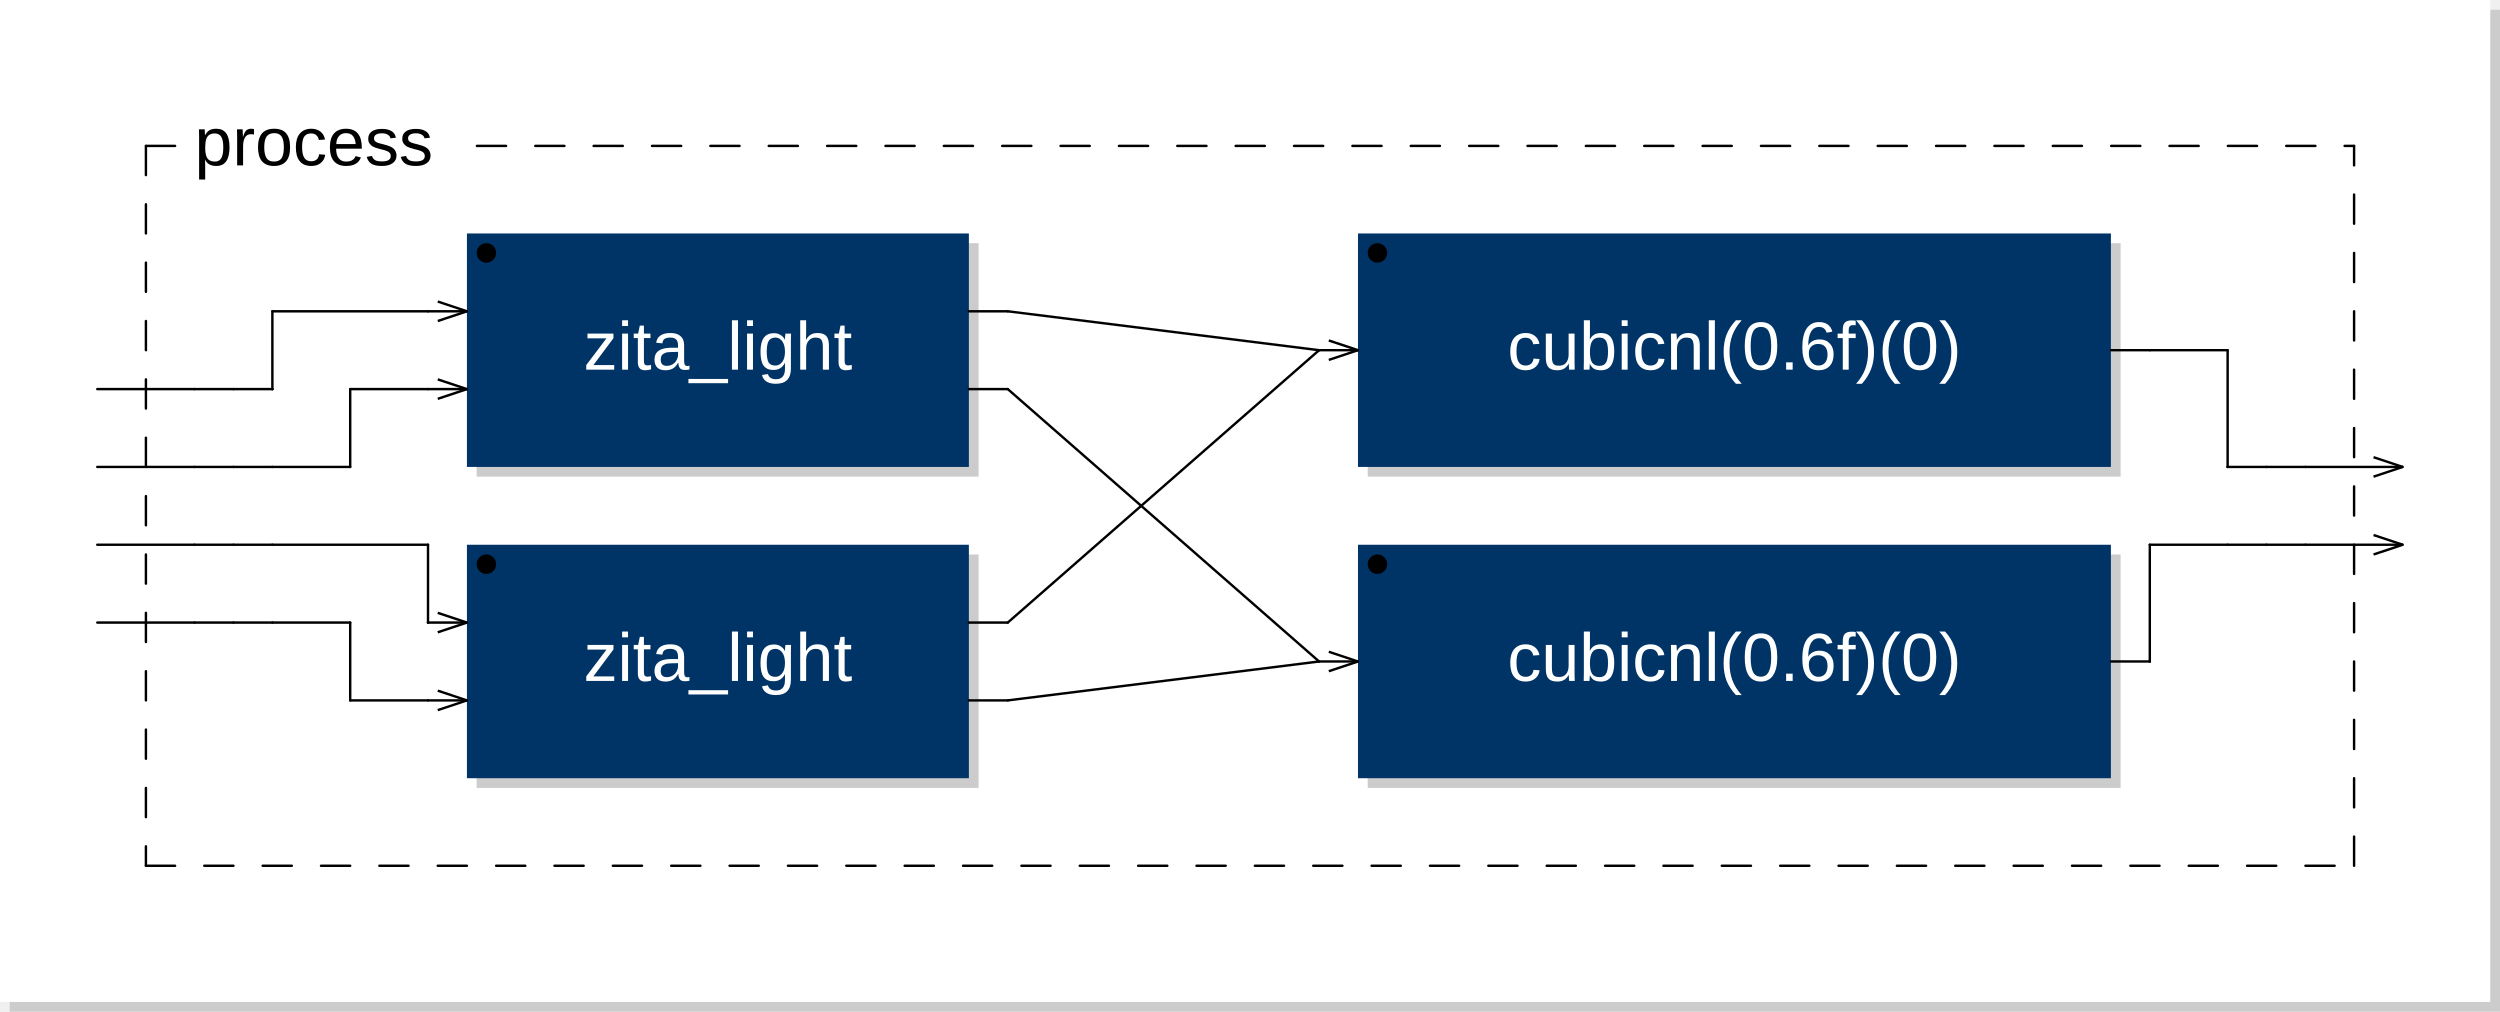
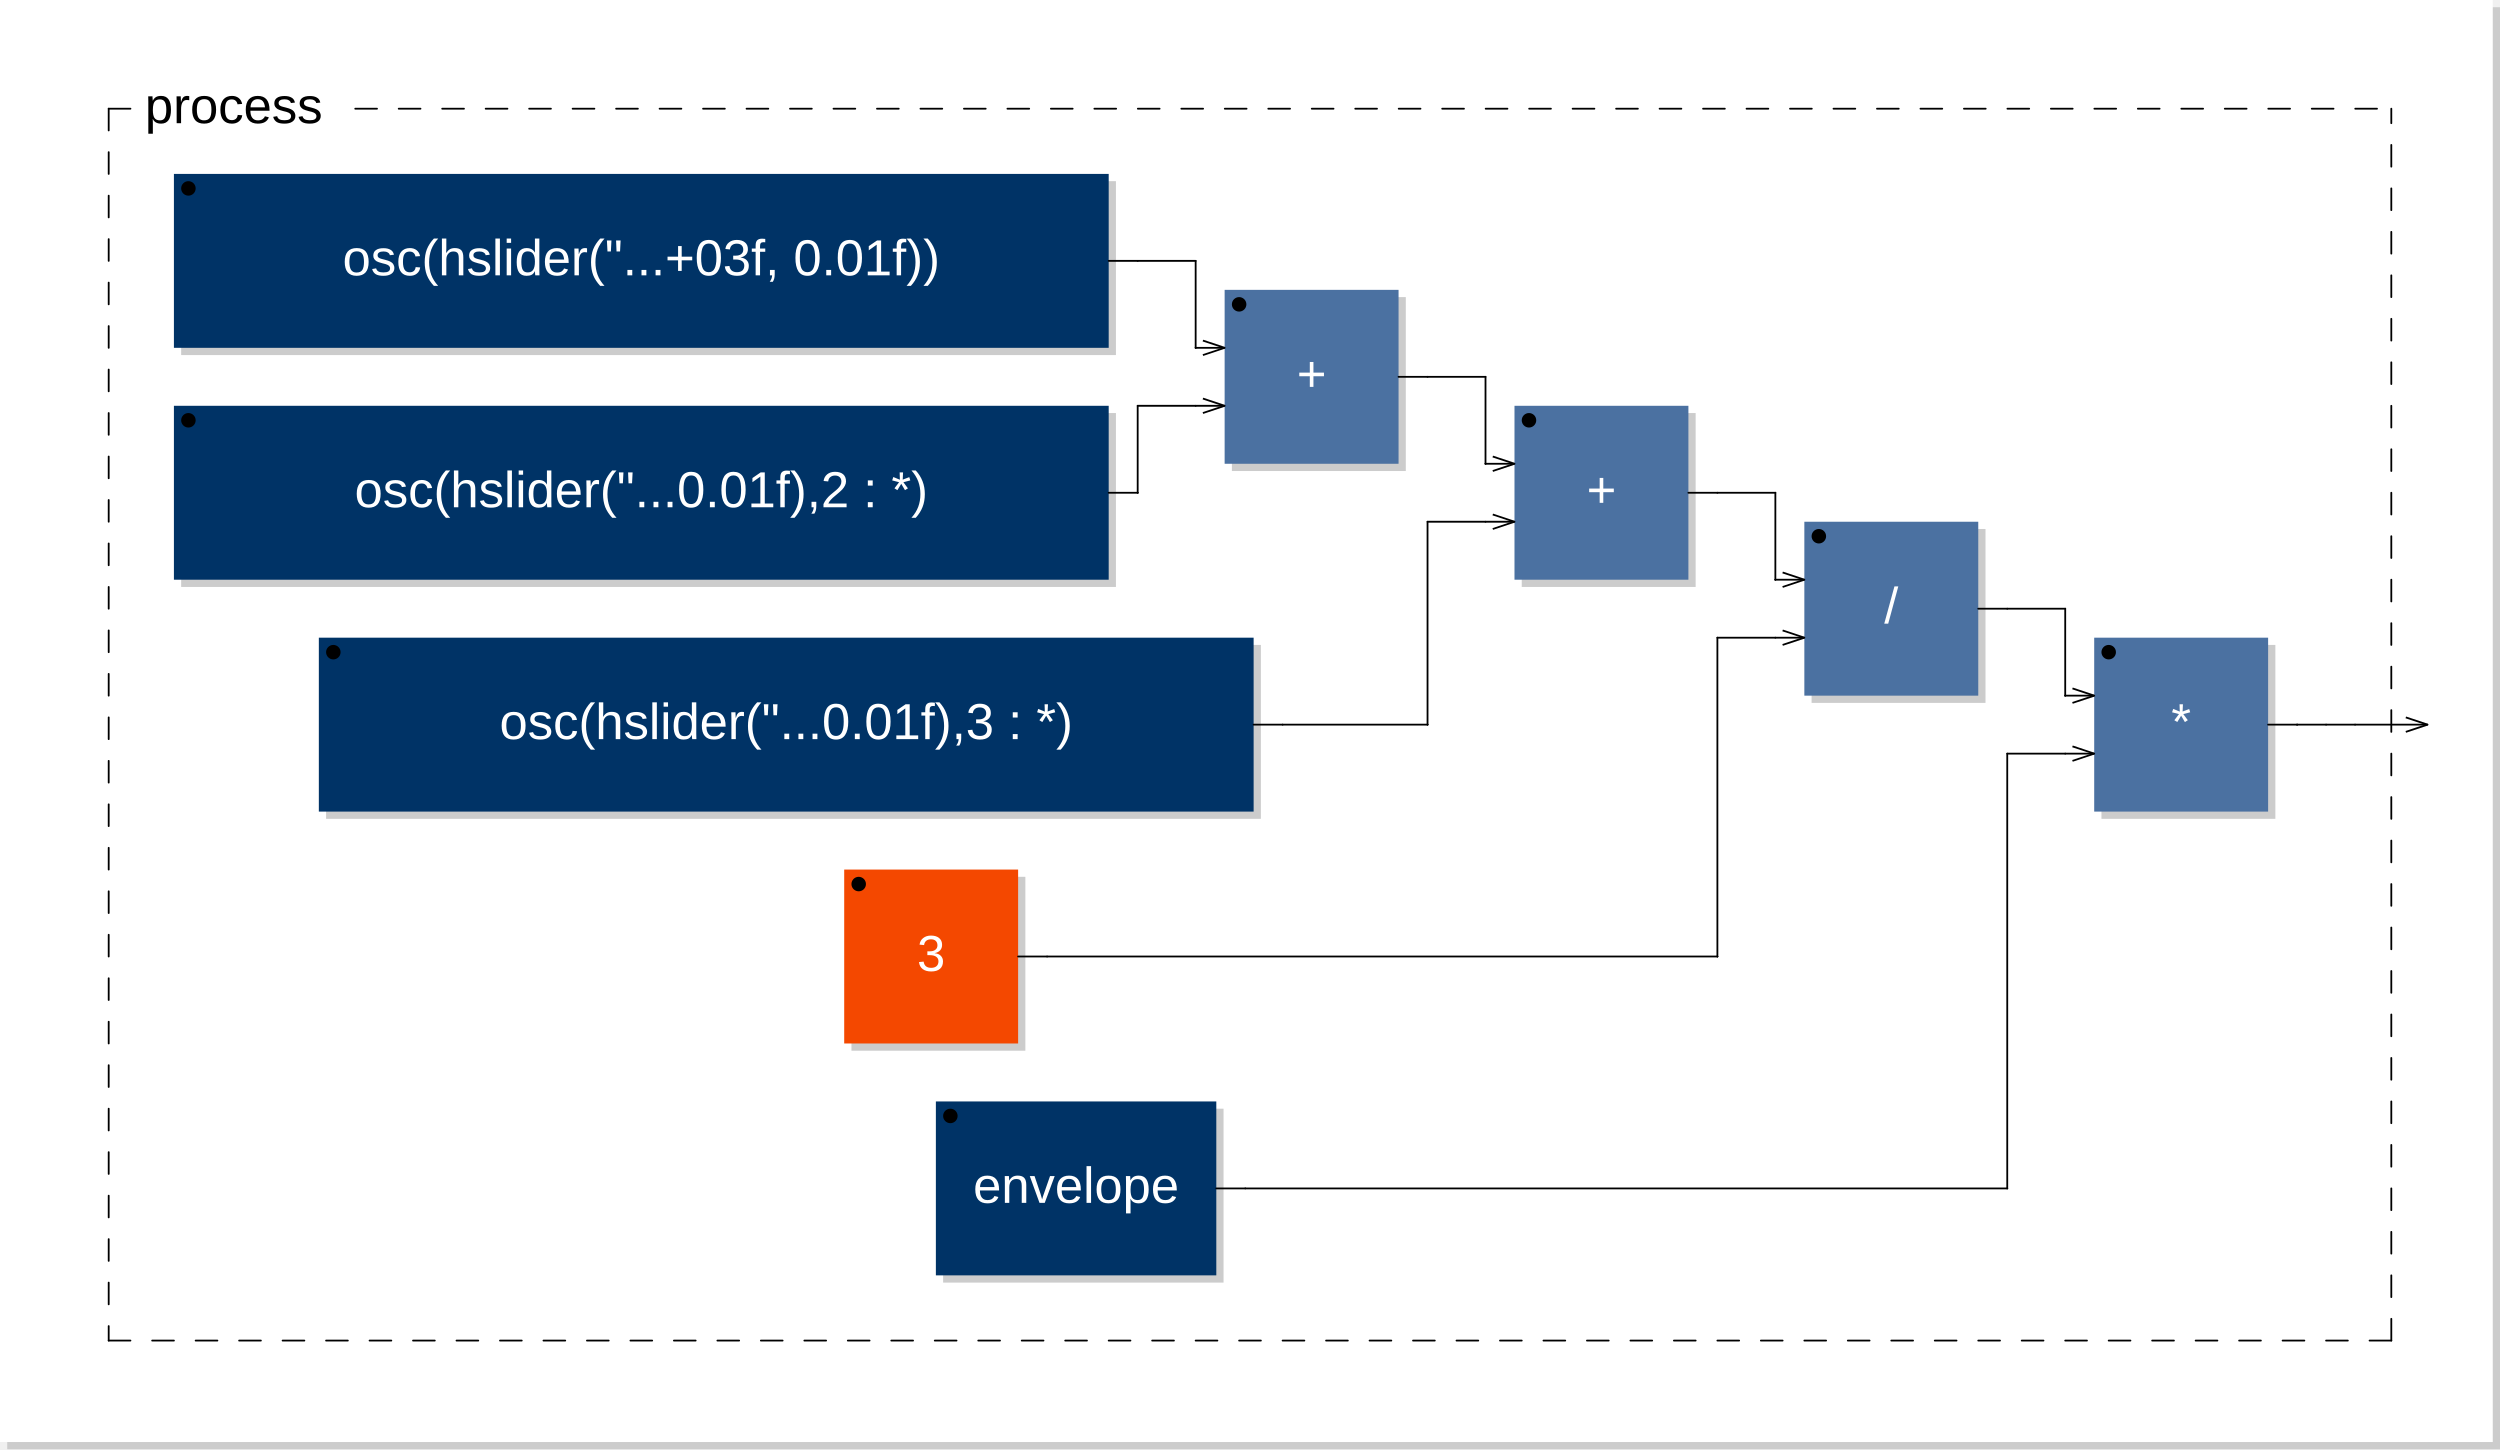
- <svg xmlns="http://www.w3.org/2000/svg" xmlns:xlink="http://www.w3.org/1999/xlink" viewBox="0 0 257 104" width="128.5mm" height="52mm" version="1.1">
-   <rect x="1" y="1" width="256" height="103" rx="0" ry="0" style="stroke:none;fill:#cccccc;" />
-   <rect x="0" y="0" width="256" height="103" rx="0" ry="0" style="stroke:none;fill:#ffffff;" />
+ <svg xmlns="http://www.w3.org/2000/svg" xmlns:xlink="http://www.w3.org/1999/xlink" viewBox="0 0 345 200" width="172.5mm" height="100mm" version="1.1">
+   <rect x="1" y="1" width="344" height="199" rx="0" ry="0" style="stroke:none;fill:#cccccc;" />
+   <rect x="0" y="0" width="344" height="199" rx="0" ry="0" style="stroke:none;fill:#ffffff;" />
  <text x="10" y="7" font-family="Arial" font-size="7" />
-   <a xlink:href="zita-73865.svg">
-     <rect x="49" y="25" width="51.6" height="24" rx="0" ry="0" style="stroke:none;fill:#cccccc;" />
-     <rect x="48" y="24" width="51.6" height="24" rx="0" ry="0" style="stroke:none;fill:#003366;" />
+   <a xlink:href="osc-20066.svg">
+     <rect x="25" y="25" width="129" height="24" rx="0" ry="0" style="stroke:none;fill:#cccccc;" />
+     <rect x="24" y="24" width="129" height="24" rx="0" ry="0" style="stroke:none;fill:#003366;" />
  </a>
-   <a xlink:href="zita-73865.svg">
-     <text x="73.8" y="38" font-family="Arial" font-size="7" text-anchor="middle" fill="#FFFFFF">zita_light</text>
+   <a xlink:href="osc-20066.svg">
+     <text x="88.5" y="38" font-family="Arial" font-size="7" text-anchor="middle" fill="#FFFFFF">osc(hslider("...+03f, 0.01f))</text>
  </a>
-   <circle cx="50" cy="26" r="1" />
-   <line x1="45" y1="31" x2="48" y2="32" transform="rotate(0,48,32)" style="stroke: black; stroke-width:0.25;" />
-   <line x1="45" y1="33" x2="48" y2="32" transform="rotate(0,48,32)" style="stroke: black; stroke-width:0.25;" />
-   <line x1="45" y1="39" x2="48" y2="40" transform="rotate(0,48,40)" style="stroke: black; stroke-width:0.25;" />
-   <line x1="45" y1="41" x2="48" y2="40" transform="rotate(0,48,40)" style="stroke: black; stroke-width:0.25;" />
-   <a xlink:href="zita-73865.svg">
-     <rect x="49" y="57" width="51.6" height="24" rx="0" ry="0" style="stroke:none;fill:#cccccc;" />
-     <rect x="48" y="56" width="51.6" height="24" rx="0" ry="0" style="stroke:none;fill:#003366;" />
+   <circle cx="26" cy="26" r="1" />
+   <a xlink:href="osc-20069.svg">
+     <rect x="25" y="57" width="129" height="24" rx="0" ry="0" style="stroke:none;fill:#cccccc;" />
+     <rect x="24" y="56" width="129" height="24" rx="0" ry="0" style="stroke:none;fill:#003366;" />
  </a>
-   <a xlink:href="zita-73865.svg">
-     <text x="73.8" y="70" font-family="Arial" font-size="7" text-anchor="middle" fill="#FFFFFF">zita_light</text>
+   <a xlink:href="osc-20069.svg">
+     <text x="88.5" y="70" font-family="Arial" font-size="7" text-anchor="middle" fill="#FFFFFF">osc(hslider("...0.01f),2 : *)</text>
  </a>
-   <circle cx="50" cy="58" r="1" />
-   <line x1="45" y1="63" x2="48" y2="64" transform="rotate(0,48,64)" style="stroke: black; stroke-width:0.25;" />
-   <line x1="45" y1="65" x2="48" y2="64" transform="rotate(0,48,64)" style="stroke: black; stroke-width:0.25;" />
-   <line x1="45" y1="71" x2="48" y2="72" transform="rotate(0,48,72)" style="stroke: black; stroke-width:0.25;" />
-   <line x1="45" y1="73" x2="48" y2="72" transform="rotate(0,48,72)" style="stroke: black; stroke-width:0.25;" />
-   <a xlink:href="cubicnl-73898.svg">
-     <rect x="140.6" y="25" width="77.4" height="24" rx="0" ry="0" style="stroke:none;fill:#cccccc;" />
-     <rect x="139.6" y="24" width="77.4" height="24" rx="0" ry="0" style="stroke:none;fill:#003366;" />
+   <circle cx="26" cy="58" r="1" />
+   <rect x="170" y="41" width="24" height="24" rx="0" ry="0" style="stroke:none;fill:#cccccc;" />
+   <rect x="169" y="40" width="24" height="24" rx="0" ry="0" style="stroke:none;fill:#4B71A1;" />
+   <text x="181" y="54" font-family="Arial" font-size="7" text-anchor="middle" fill="#FFFFFF">+</text>
+   <circle cx="171" cy="42" r="1" />
+   <line x1="166" y1="47" x2="169" y2="48" transform="rotate(0,169,48)" style="stroke: black; stroke-width:0.25;" />
+   <line x1="166" y1="49" x2="169" y2="48" transform="rotate(0,169,48)" style="stroke: black; stroke-width:0.25;" />
+   <line x1="166" y1="55" x2="169" y2="56" transform="rotate(0,169,56)" style="stroke: black; stroke-width:0.25;" />
+   <line x1="166" y1="57" x2="169" y2="56" transform="rotate(0,169,56)" style="stroke: black; stroke-width:0.25;" />
+   <a xlink:href="osc-20074.svg">
+     <rect x="45" y="89" width="129" height="24" rx="0" ry="0" style="stroke:none;fill:#cccccc;" />
+     <rect x="44" y="88" width="129" height="24" rx="0" ry="0" style="stroke:none;fill:#003366;" />
  </a>
-   <a xlink:href="cubicnl-73898.svg">
-     <text x="178.3" y="38" font-family="Arial" font-size="7" text-anchor="middle" fill="#FFFFFF">cubicnl(0.6f)(0)</text>
+   <a xlink:href="osc-20074.svg">
+     <text x="108.5" y="102" font-family="Arial" font-size="7" text-anchor="middle" fill="#FFFFFF">osc(hslider("...0.01f),3 : *)</text>
  </a>
-   <circle cx="141.6" cy="26" r="1" />
-   <line x1="136.6" y1="35" x2="139.6" y2="36" transform="rotate(0,139.6,36)" style="stroke: black; stroke-width:0.25;" />
-   <line x1="136.6" y1="37" x2="139.6" y2="36" transform="rotate(0,139.6,36)" style="stroke: black; stroke-width:0.25;" />
-   <a xlink:href="cubicnl-73930.svg">
-     <rect x="140.6" y="57" width="77.4" height="24" rx="0" ry="0" style="stroke:none;fill:#cccccc;" />
-     <rect x="139.6" y="56" width="77.4" height="24" rx="0" ry="0" style="stroke:none;fill:#003366;" />
+   <circle cx="46" cy="90" r="1" />
+   <rect x="210" y="57" width="24" height="24" rx="0" ry="0" style="stroke:none;fill:#cccccc;" />
+   <rect x="209" y="56" width="24" height="24" rx="0" ry="0" style="stroke:none;fill:#4B71A1;" />
+   <text x="221" y="70" font-family="Arial" font-size="7" text-anchor="middle" fill="#FFFFFF">+</text>
+   <circle cx="211" cy="58" r="1" />
+   <line x1="206" y1="63" x2="209" y2="64" transform="rotate(0,209,64)" style="stroke: black; stroke-width:0.25;" />
+   <line x1="206" y1="65" x2="209" y2="64" transform="rotate(0,209,64)" style="stroke: black; stroke-width:0.25;" />
+   <line x1="206" y1="71" x2="209" y2="72" transform="rotate(0,209,72)" style="stroke: black; stroke-width:0.25;" />
+   <line x1="206" y1="73" x2="209" y2="72" transform="rotate(0,209,72)" style="stroke: black; stroke-width:0.25;" />
+   <rect x="117.5" y="121" width="24" height="24" rx="0" ry="0" style="stroke:none;fill:#cccccc;" />
+   <rect x="116.5" y="120" width="24" height="24" rx="0" ry="0" style="stroke:none;fill:#f44800;" />
+   <text x="128.5" y="134" font-family="Arial" font-size="7" text-anchor="middle" fill="#FFFFFF">3</text>
+   <circle cx="118.5" cy="122" r="1" />
+   <rect x="250" y="73" width="24" height="24" rx="0" ry="0" style="stroke:none;fill:#cccccc;" />
+   <rect x="249" y="72" width="24" height="24" rx="0" ry="0" style="stroke:none;fill:#4B71A1;" />
+   <text x="261" y="86" font-family="Arial" font-size="7" text-anchor="middle" fill="#FFFFFF">/</text>
+   <circle cx="251" cy="74" r="1" />
+   <line x1="246" y1="79" x2="249" y2="80" transform="rotate(0,249,80)" style="stroke: black; stroke-width:0.25;" />
+   <line x1="246" y1="81" x2="249" y2="80" transform="rotate(0,249,80)" style="stroke: black; stroke-width:0.25;" />
+   <line x1="246" y1="87" x2="249" y2="88" transform="rotate(0,249,88)" style="stroke: black; stroke-width:0.25;" />
+   <line x1="246" y1="89" x2="249" y2="88" transform="rotate(0,249,88)" style="stroke: black; stroke-width:0.25;" />
+   <a xlink:href="envelope-20140.svg">
+     <rect x="130.15" y="153" width="38.7" height="24" rx="0" ry="0" style="stroke:none;fill:#cccccc;" />
+     <rect x="129.15" y="152" width="38.7" height="24" rx="0" ry="0" style="stroke:none;fill:#003366;" />
  </a>
-   <a xlink:href="cubicnl-73930.svg">
-     <text x="178.3" y="70" font-family="Arial" font-size="7" text-anchor="middle" fill="#FFFFFF">cubicnl(0.6f)(0)</text>
+   <a xlink:href="envelope-20140.svg">
+     <text x="148.5" y="166" font-family="Arial" font-size="7" text-anchor="middle" fill="#FFFFFF">envelope</text>
  </a>
-   <circle cx="141.6" cy="58" r="1" />
-   <line x1="136.6" y1="67" x2="139.6" y2="68" transform="rotate(0,139.6,68)" style="stroke: black; stroke-width:0.25;" />
-   <line x1="136.6" y1="69" x2="139.6" y2="68" transform="rotate(0,139.6,68)" style="stroke: black; stroke-width:0.25;" />
-   <line x1="15" y1="15" x2="15" y2="89" style="stroke: black; stroke-linecap:round; stroke-width:0.25; stroke-dasharray:3,3;" />
-   <line x1="15" y1="89" x2="242" y2="89" style="stroke: black; stroke-linecap:round; stroke-width:0.25; stroke-dasharray:3,3;" />
-   <line x1="242" y1="89" x2="242" y2="15" style="stroke: black; stroke-linecap:round; stroke-width:0.25; stroke-dasharray:3,3;" />
+   <circle cx="131.15" cy="154" r="1" />
+   <rect x="290" y="89" width="24" height="24" rx="0" ry="0" style="stroke:none;fill:#cccccc;" />
+   <rect x="289" y="88" width="24" height="24" rx="0" ry="0" style="stroke:none;fill:#4B71A1;" />
+   <text x="301" y="102" font-family="Arial" font-size="7" text-anchor="middle" fill="#FFFFFF">*</text>
+   <circle cx="291" cy="90" r="1" />
+   <line x1="286" y1="95" x2="289" y2="96" transform="rotate(0,289,96)" style="stroke: black; stroke-width:0.25;" />
+   <line x1="286" y1="97" x2="289" y2="96" transform="rotate(0,289,96)" style="stroke: black; stroke-width:0.25;" />
+   <line x1="286" y1="103" x2="289" y2="104" transform="rotate(0,289,104)" style="stroke: black; stroke-width:0.25;" />
+   <line x1="286" y1="105" x2="289" y2="104" transform="rotate(0,289,104)" style="stroke: black; stroke-width:0.25;" />
+   <line x1="15" y1="15" x2="15" y2="185" style="stroke: black; stroke-linecap:round; stroke-width:0.25; stroke-dasharray:3,3;" />
+   <line x1="15" y1="185" x2="330" y2="185" style="stroke: black; stroke-linecap:round; stroke-width:0.25; stroke-dasharray:3,3;" />
+   <line x1="330" y1="185" x2="330" y2="15" style="stroke: black; stroke-linecap:round; stroke-width:0.25; stroke-dasharray:3,3;" />
  <line x1="15" y1="15" x2="20" y2="15" style="stroke: black; stroke-linecap:round; stroke-width:0.25; stroke-dasharray:3,3;" />
-   <line x1="49.025" y1="15" x2="242" y2="15" style="stroke: black; stroke-linecap:round; stroke-width:0.25; stroke-dasharray:3,3;" />
+   <line x1="49.025" y1="15" x2="330" y2="15" style="stroke: black; stroke-linecap:round; stroke-width:0.25; stroke-dasharray:3,3;" />
  <text x="20" y="17" font-family="Arial" font-size="7">process</text>
-   <line x1="244" y1="47" x2="247" y2="48" transform="rotate(0,247,48)" style="stroke: black; stroke-width:0.25;" />
-   <line x1="244" y1="49" x2="247" y2="48" transform="rotate(0,247,48)" style="stroke: black; stroke-width:0.25;" />
-   <line x1="244" y1="55" x2="247" y2="56" transform="rotate(0,247,56)" style="stroke: black; stroke-width:0.25;" />
-   <line x1="244" y1="57" x2="247" y2="56" transform="rotate(0,247,56)" style="stroke: black; stroke-width:0.25;" />
-   <line x1="10" y1="40" x2="20" y2="40" style="stroke:black; stroke-linecap:round; stroke-width:0.25;" />
-   <line x1="10" y1="48" x2="20" y2="48" style="stroke:black; stroke-linecap:round; stroke-width:0.25;" />
-   <line x1="10" y1="56" x2="20" y2="56" style="stroke:black; stroke-linecap:round; stroke-width:0.25;" />
-   <line x1="10" y1="64" x2="20" y2="64" style="stroke:black; stroke-linecap:round; stroke-width:0.25;" />
-   <line x1="20" y1="40" x2="24" y2="40" style="stroke:black; stroke-linecap:round; stroke-width:0.25;" />
-   <line x1="20" y1="48" x2="24" y2="48" style="stroke:black; stroke-linecap:round; stroke-width:0.25;" />
-   <line x1="20" y1="56" x2="24" y2="56" style="stroke:black; stroke-linecap:round; stroke-width:0.25;" />
-   <line x1="20" y1="64" x2="24" y2="64" style="stroke:black; stroke-linecap:round; stroke-width:0.25;" />
-   <line x1="24" y1="40" x2="28" y2="40" style="stroke:black; stroke-linecap:round; stroke-width:0.25;" />
-   <line x1="24" y1="48" x2="28" y2="48" style="stroke:black; stroke-linecap:round; stroke-width:0.25;" />
-   <line x1="24" y1="56" x2="28" y2="56" style="stroke:black; stroke-linecap:round; stroke-width:0.25;" />
-   <line x1="24" y1="64" x2="28" y2="64" style="stroke:black; stroke-linecap:round; stroke-width:0.25;" />
-   <line x1="28" y1="32" x2="44" y2="32" style="stroke:black; stroke-linecap:round; stroke-width:0.25;" />
-   <line x1="28" y1="40" x2="28" y2="32" style="stroke:black; stroke-linecap:round; stroke-width:0.25;" />
-   <line x1="28" y1="40" x2="28" y2="40" style="stroke:black; stroke-linecap:round; stroke-width:0.25;" />
-   <line x1="28" y1="48" x2="36" y2="48" style="stroke:black; stroke-linecap:round; stroke-width:0.25;" />
-   <line x1="28" y1="56" x2="44" y2="56" style="stroke:black; stroke-linecap:round; stroke-width:0.25;" />
-   <line x1="28" y1="64" x2="36" y2="64" style="stroke:black; stroke-linecap:round; stroke-width:0.25;" />
-   <line x1="36" y1="40" x2="44" y2="40" style="stroke:black; stroke-linecap:round; stroke-width:0.25;" />
-   <line x1="36" y1="48" x2="36" y2="40" style="stroke:black; stroke-linecap:round; stroke-width:0.25;" />
-   <line x1="36" y1="64" x2="36" y2="72" style="stroke:black; stroke-linecap:round; stroke-width:0.25;" />
-   <line x1="36" y1="72" x2="44" y2="72" style="stroke:black; stroke-linecap:round; stroke-width:0.25;" />
-   <line x1="44" y1="32" x2="48" y2="32" style="stroke:black; stroke-linecap:round; stroke-width:0.25;" />
-   <line x1="44" y1="40" x2="48" y2="40" style="stroke:black; stroke-linecap:round; stroke-width:0.25;" />
-   <line x1="44" y1="56" x2="44" y2="64" style="stroke:black; stroke-linecap:round; stroke-width:0.25;" />
-   <line x1="44" y1="64" x2="44" y2="64" style="stroke:black; stroke-linecap:round; stroke-width:0.25;" />
-   <line x1="44" y1="64" x2="48" y2="64" style="stroke:black; stroke-linecap:round; stroke-width:0.25;" />
-   <line x1="44" y1="72" x2="48" y2="72" style="stroke:black; stroke-linecap:round; stroke-width:0.25;" />
-   <line x1="99.6" y1="32" x2="103.6" y2="32" style="stroke:black; stroke-linecap:round; stroke-width:0.25;" />
-   <line x1="99.6" y1="40" x2="103.6" y2="40" style="stroke:black; stroke-linecap:round; stroke-width:0.25;" />
-   <line x1="99.6" y1="64" x2="103.6" y2="64" style="stroke:black; stroke-linecap:round; stroke-width:0.25;" />
-   <line x1="99.6" y1="72" x2="103.6" y2="72" style="stroke:black; stroke-linecap:round; stroke-width:0.25;" />
-   <line x1="103.6" y1="32" x2="135.6" y2="36" style="stroke:black; stroke-linecap:round; stroke-width:0.25;" />
-   <line x1="103.6" y1="40" x2="135.6" y2="68" style="stroke:black; stroke-linecap:round; stroke-width:0.25;" />
-   <line x1="103.6" y1="64" x2="135.6" y2="36" style="stroke:black; stroke-linecap:round; stroke-width:0.25;" />
-   <line x1="103.6" y1="72" x2="135.6" y2="68" style="stroke:black; stroke-linecap:round; stroke-width:0.25;" />
-   <line x1="135.6" y1="36" x2="139.6" y2="36" style="stroke:black; stroke-linecap:round; stroke-width:0.25;" />
-   <line x1="135.6" y1="68" x2="139.6" y2="68" style="stroke:black; stroke-linecap:round; stroke-width:0.25;" />
-   <line x1="217" y1="36" x2="221" y2="36" style="stroke:black; stroke-linecap:round; stroke-width:0.25;" />
-   <line x1="217" y1="68" x2="221" y2="68" style="stroke:black; stroke-linecap:round; stroke-width:0.25;" />
-   <line x1="221" y1="36" x2="229" y2="36" style="stroke:black; stroke-linecap:round; stroke-width:0.25;" />
-   <line x1="221" y1="56" x2="229" y2="56" style="stroke:black; stroke-linecap:round; stroke-width:0.25;" />
-   <line x1="221" y1="68" x2="221" y2="56" style="stroke:black; stroke-linecap:round; stroke-width:0.25;" />
-   <line x1="221" y1="68" x2="221" y2="68" style="stroke:black; stroke-linecap:round; stroke-width:0.25;" />
-   <line x1="229" y1="36" x2="229" y2="48" style="stroke:black; stroke-linecap:round; stroke-width:0.25;" />
-   <line x1="229" y1="48" x2="229" y2="48" style="stroke:black; stroke-linecap:round; stroke-width:0.25;" />
-   <line x1="229" y1="48" x2="233" y2="48" style="stroke:black; stroke-linecap:round; stroke-width:0.25;" />
-   <line x1="229" y1="56" x2="233" y2="56" style="stroke:black; stroke-linecap:round; stroke-width:0.25;" />
-   <line x1="233" y1="48" x2="237" y2="48" style="stroke:black; stroke-linecap:round; stroke-width:0.25;" />
-   <line x1="233" y1="56" x2="237" y2="56" style="stroke:black; stroke-linecap:round; stroke-width:0.25;" />
-   <line x1="237" y1="48" x2="247" y2="48" style="stroke:black; stroke-linecap:round; stroke-width:0.25;" />
-   <line x1="237" y1="56" x2="247" y2="56" style="stroke:black; stroke-linecap:round; stroke-width:0.25;" />
+   <line x1="332" y1="99" x2="335" y2="100" transform="rotate(0,335,100)" style="stroke: black; stroke-width:0.25;" />
+   <line x1="332" y1="101" x2="335" y2="100" transform="rotate(0,335,100)" style="stroke: black; stroke-width:0.25;" />
+   <line x1="140.5" y1="132" x2="144.5" y2="132" style="stroke:black; stroke-linecap:round; stroke-width:0.25;" />
+   <line x1="144.5" y1="132" x2="237" y2="132" style="stroke:black; stroke-linecap:round; stroke-width:0.25;" />
+   <line x1="153" y1="36" x2="157" y2="36" style="stroke:black; stroke-linecap:round; stroke-width:0.25;" />
+   <line x1="153" y1="68" x2="157" y2="68" style="stroke:black; stroke-linecap:round; stroke-width:0.25;" />
+   <line x1="157" y1="36" x2="165" y2="36" style="stroke:black; stroke-linecap:round; stroke-width:0.25;" />
+   <line x1="157" y1="56" x2="165" y2="56" style="stroke:black; stroke-linecap:round; stroke-width:0.25;" />
+   <line x1="157" y1="68" x2="157" y2="56" style="stroke:black; stroke-linecap:round; stroke-width:0.25;" />
+   <line x1="157" y1="68" x2="157" y2="68" style="stroke:black; stroke-linecap:round; stroke-width:0.25;" />
+   <line x1="165" y1="36" x2="165" y2="48" style="stroke:black; stroke-linecap:round; stroke-width:0.25;" />
+   <line x1="165" y1="48" x2="165" y2="48" style="stroke:black; stroke-linecap:round; stroke-width:0.25;" />
+   <line x1="165" y1="48" x2="169" y2="48" style="stroke:black; stroke-linecap:round; stroke-width:0.25;" />
+   <line x1="165" y1="56" x2="169" y2="56" style="stroke:black; stroke-linecap:round; stroke-width:0.25;" />
+   <line x1="167.85" y1="164" x2="171.85" y2="164" style="stroke:black; stroke-linecap:round; stroke-width:0.25;" />
+   <line x1="171.85" y1="164" x2="277" y2="164" style="stroke:black; stroke-linecap:round; stroke-width:0.25;" />
+   <line x1="173" y1="100" x2="177" y2="100" style="stroke:black; stroke-linecap:round; stroke-width:0.25;" />
+   <line x1="177" y1="100" x2="197" y2="100" style="stroke:black; stroke-linecap:round; stroke-width:0.25;" />
+   <line x1="193" y1="52" x2="197" y2="52" style="stroke:black; stroke-linecap:round; stroke-width:0.25;" />
+   <line x1="197" y1="52" x2="205" y2="52" style="stroke:black; stroke-linecap:round; stroke-width:0.25;" />
+   <line x1="197" y1="72" x2="205" y2="72" style="stroke:black; stroke-linecap:round; stroke-width:0.25;" />
+   <line x1="197" y1="100" x2="197" y2="72" style="stroke:black; stroke-linecap:round; stroke-width:0.25;" />
+   <line x1="197" y1="100" x2="197" y2="100" style="stroke:black; stroke-linecap:round; stroke-width:0.25;" />
+   <line x1="205" y1="52" x2="205" y2="64" style="stroke:black; stroke-linecap:round; stroke-width:0.25;" />
+   <line x1="205" y1="64" x2="205" y2="64" style="stroke:black; stroke-linecap:round; stroke-width:0.25;" />
+   <line x1="205" y1="64" x2="209" y2="64" style="stroke:black; stroke-linecap:round; stroke-width:0.25;" />
+   <line x1="205" y1="72" x2="209" y2="72" style="stroke:black; stroke-linecap:round; stroke-width:0.25;" />
+   <line x1="233" y1="68" x2="237" y2="68" style="stroke:black; stroke-linecap:round; stroke-width:0.25;" />
+   <line x1="237" y1="68" x2="245" y2="68" style="stroke:black; stroke-linecap:round; stroke-width:0.25;" />
+   <line x1="237" y1="88" x2="245" y2="88" style="stroke:black; stroke-linecap:round; stroke-width:0.25;" />
+   <line x1="237" y1="132" x2="237" y2="88" style="stroke:black; stroke-linecap:round; stroke-width:0.25;" />
+   <line x1="237" y1="132" x2="237" y2="132" style="stroke:black; stroke-linecap:round; stroke-width:0.25;" />
+   <line x1="245" y1="68" x2="245" y2="80" style="stroke:black; stroke-linecap:round; stroke-width:0.25;" />
+   <line x1="245" y1="80" x2="245" y2="80" style="stroke:black; stroke-linecap:round; stroke-width:0.25;" />
+   <line x1="245" y1="80" x2="249" y2="80" style="stroke:black; stroke-linecap:round; stroke-width:0.25;" />
+   <line x1="245" y1="88" x2="249" y2="88" style="stroke:black; stroke-linecap:round; stroke-width:0.25;" />
+   <line x1="273" y1="84" x2="277" y2="84" style="stroke:black; stroke-linecap:round; stroke-width:0.25;" />
+   <line x1="277" y1="84" x2="285" y2="84" style="stroke:black; stroke-linecap:round; stroke-width:0.25;" />
+   <line x1="277" y1="104" x2="285" y2="104" style="stroke:black; stroke-linecap:round; stroke-width:0.25;" />
+   <line x1="277" y1="164" x2="277" y2="104" style="stroke:black; stroke-linecap:round; stroke-width:0.25;" />
+   <line x1="277" y1="164" x2="277" y2="164" style="stroke:black; stroke-linecap:round; stroke-width:0.25;" />
+   <line x1="285" y1="84" x2="285" y2="96" style="stroke:black; stroke-linecap:round; stroke-width:0.25;" />
+   <line x1="285" y1="96" x2="285" y2="96" style="stroke:black; stroke-linecap:round; stroke-width:0.25;" />
+   <line x1="285" y1="96" x2="289" y2="96" style="stroke:black; stroke-linecap:round; stroke-width:0.25;" />
+   <line x1="285" y1="104" x2="289" y2="104" style="stroke:black; stroke-linecap:round; stroke-width:0.25;" />
+   <line x1="313" y1="100" x2="317" y2="100" style="stroke:black; stroke-linecap:round; stroke-width:0.25;" />
+   <line x1="317" y1="100" x2="317" y2="100" style="stroke:black; stroke-linecap:round; stroke-width:0.25;" />
+   <line x1="317" y1="100" x2="321" y2="100" style="stroke:black; stroke-linecap:round; stroke-width:0.25;" />
+   <line x1="321" y1="100" x2="325" y2="100" style="stroke:black; stroke-linecap:round; stroke-width:0.25;" />
+   <line x1="325" y1="100" x2="335" y2="100" style="stroke:black; stroke-linecap:round; stroke-width:0.25;" />
</svg>
